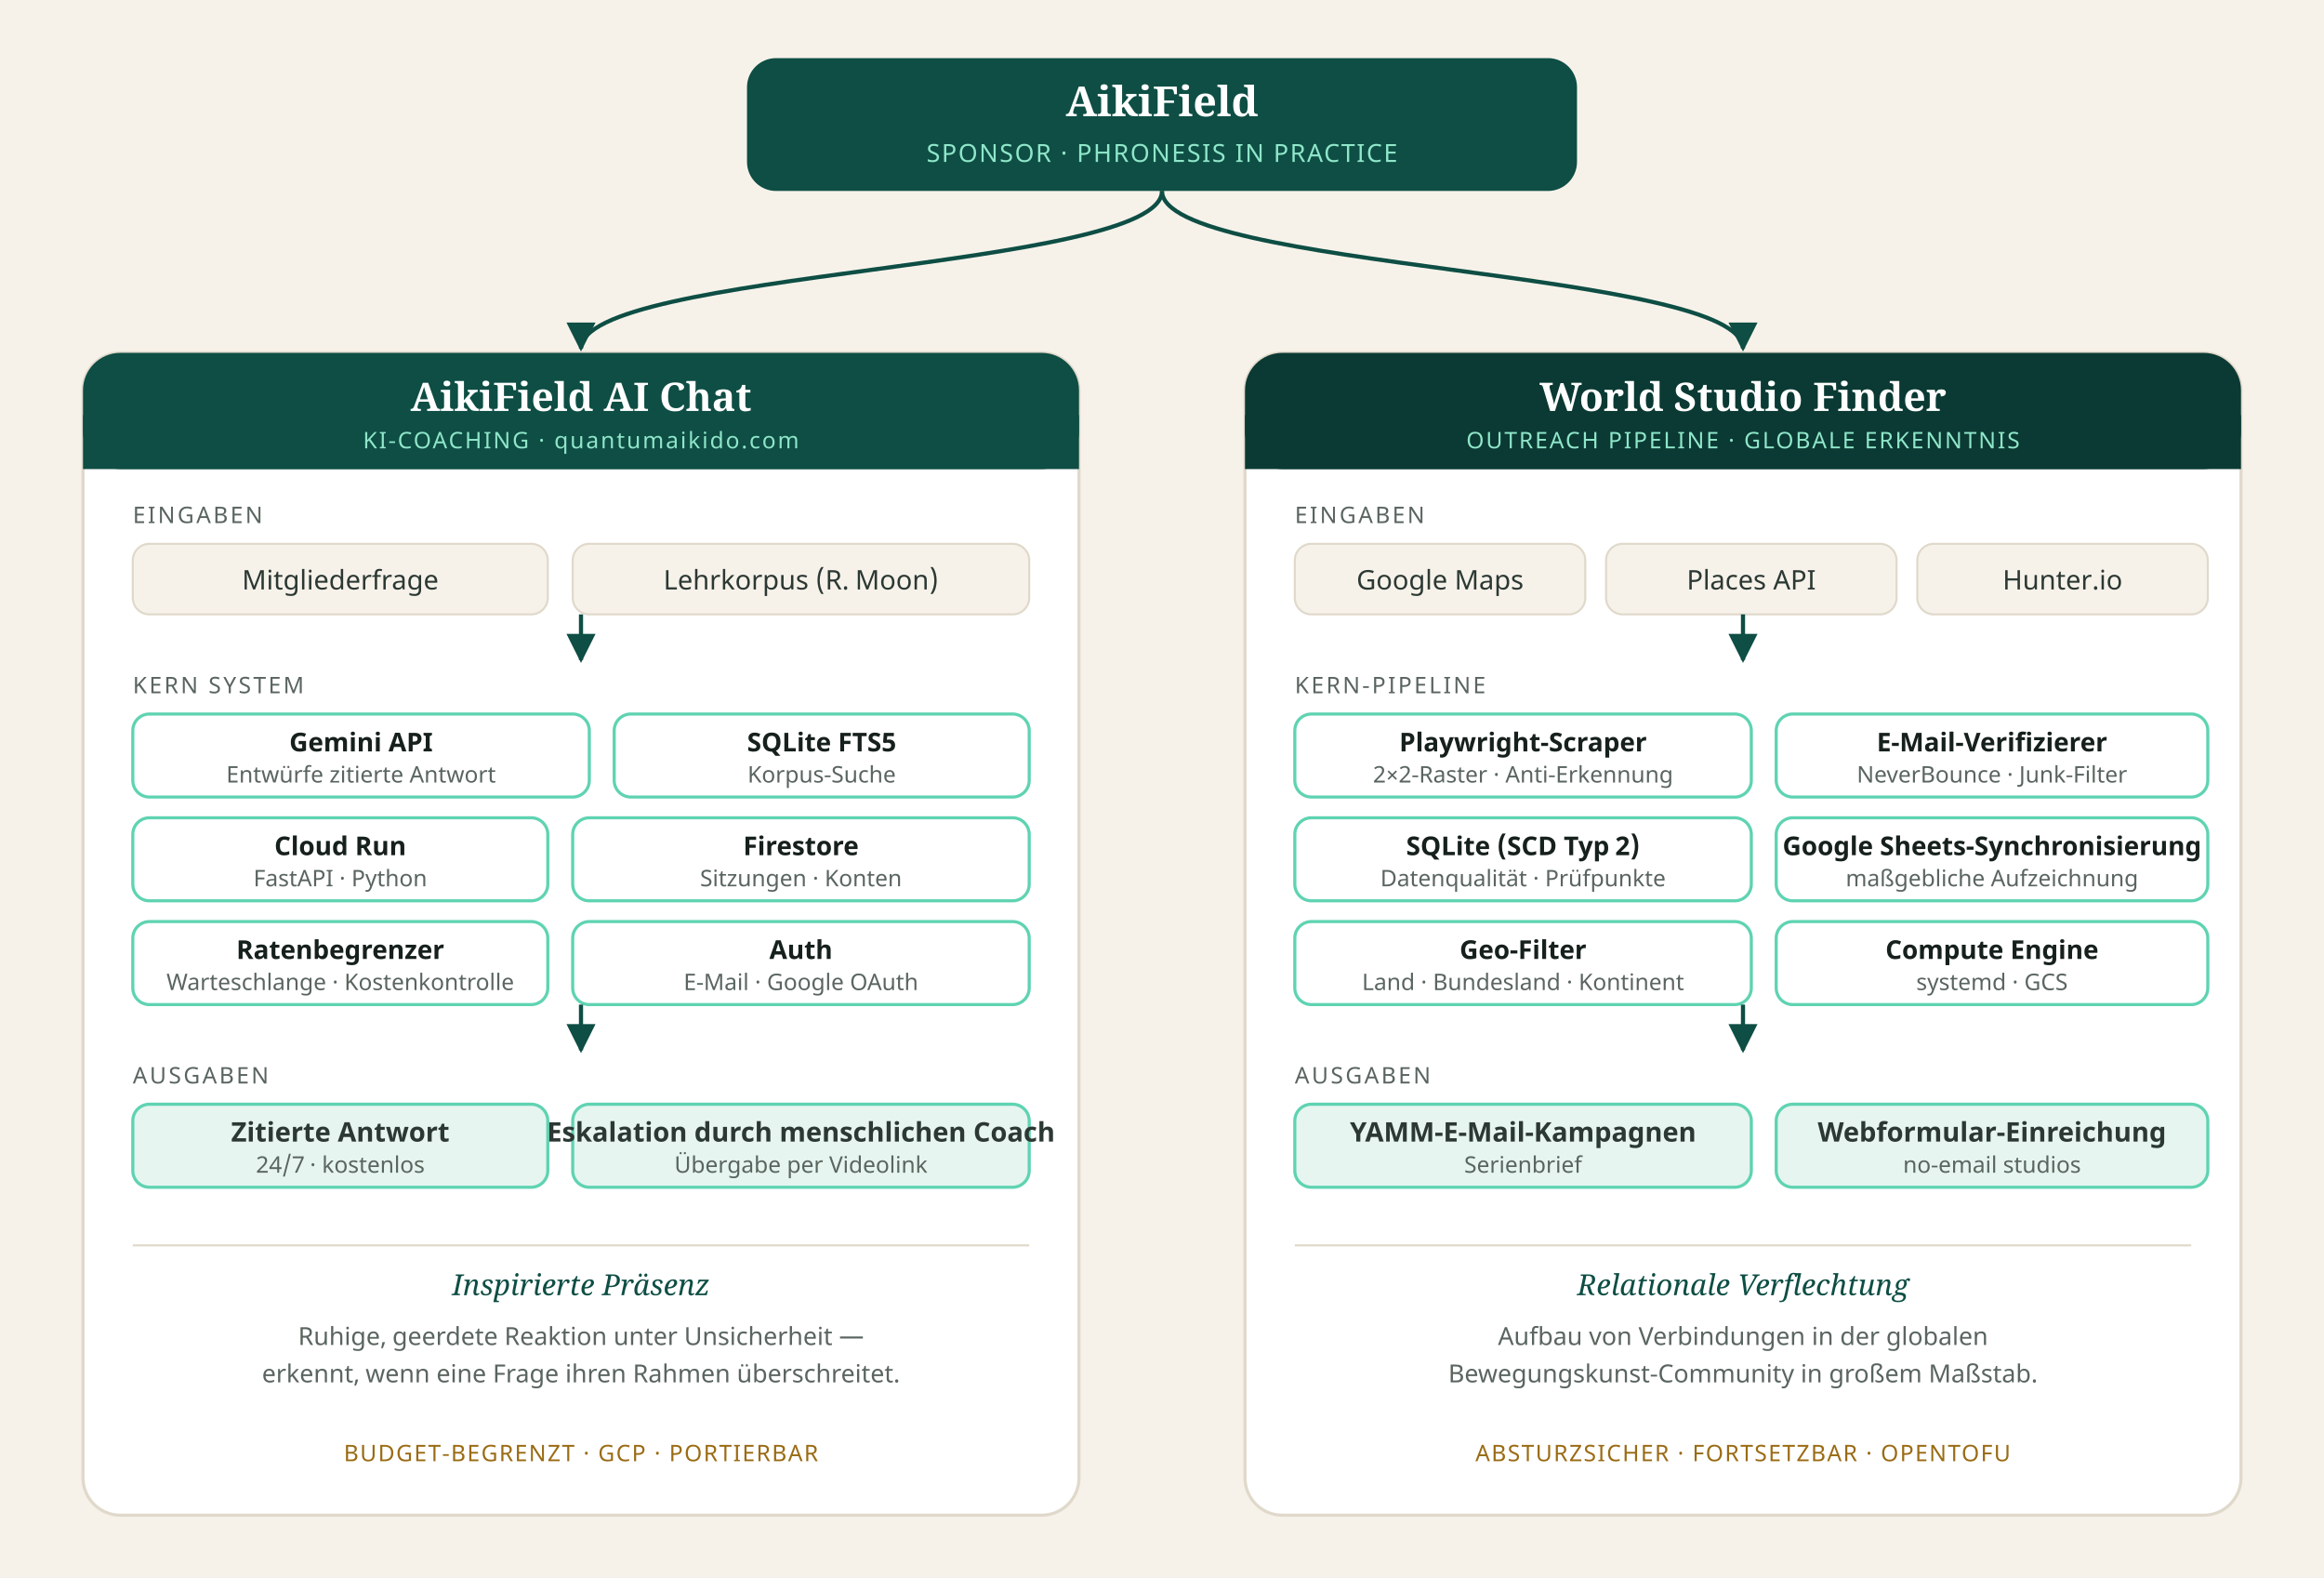
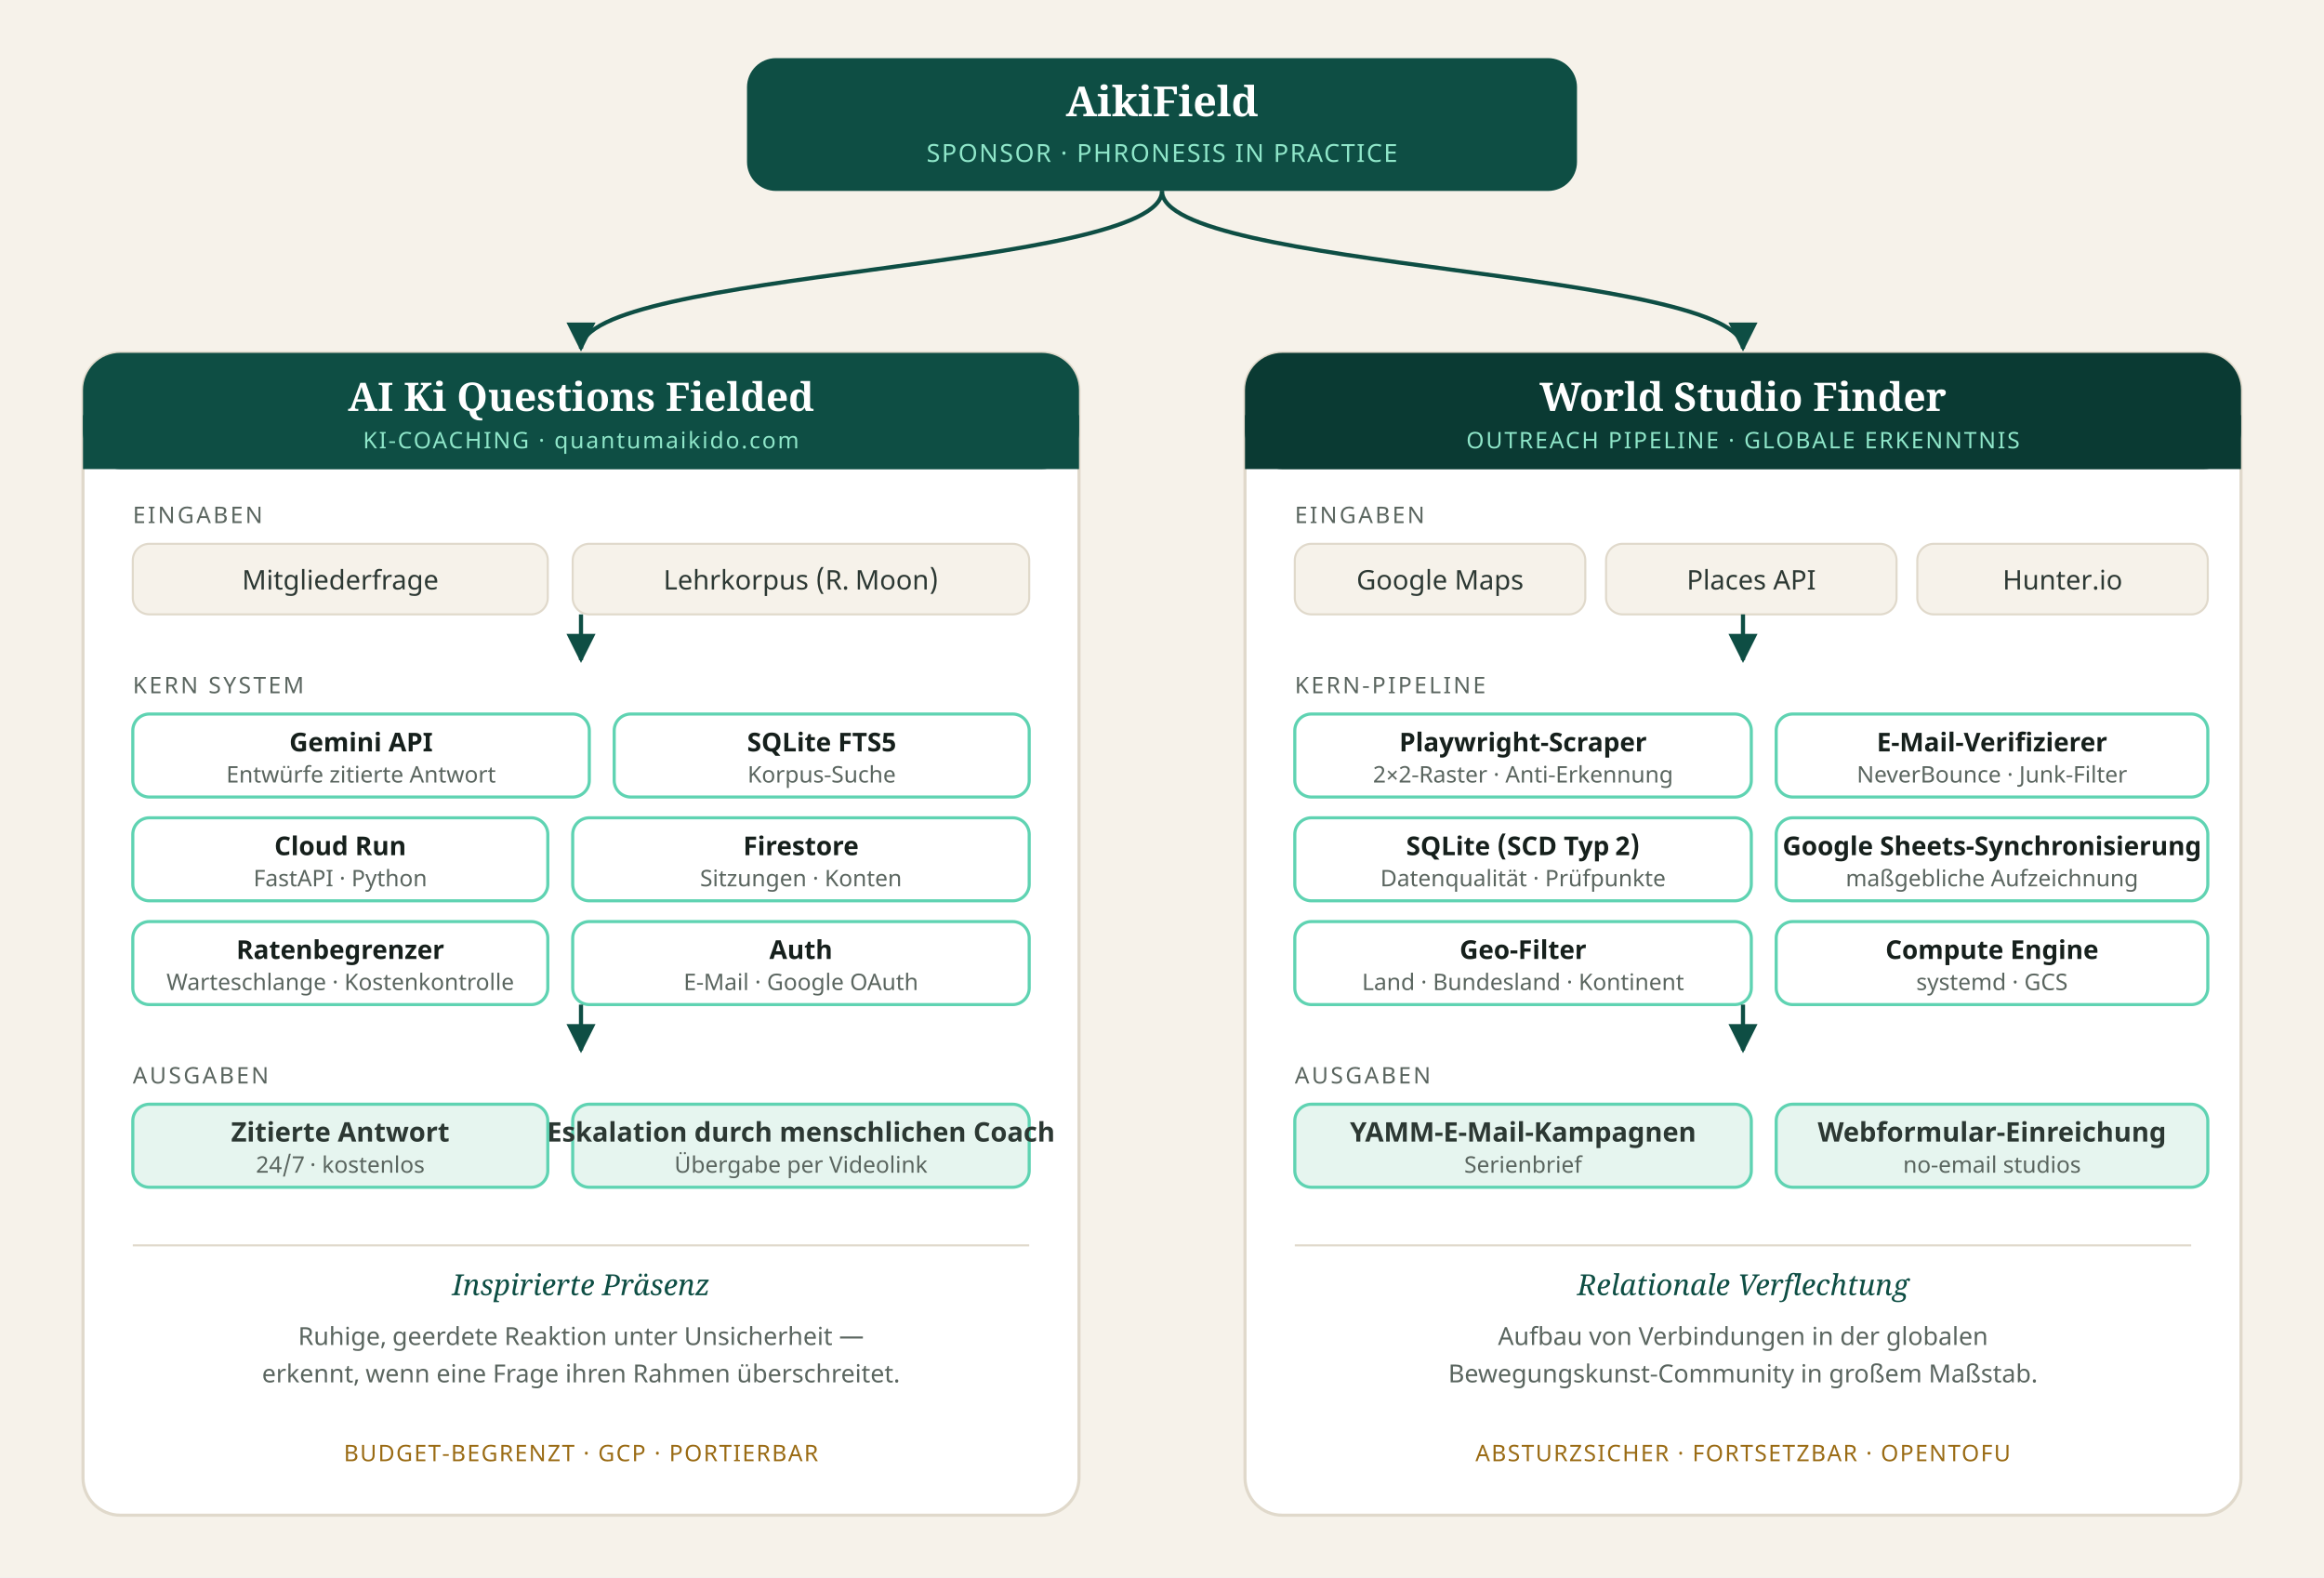
<svg xmlns="http://www.w3.org/2000/svg" xml:lang="de" viewBox="0 0 1120 760" font-family="Noto Sans JP, Noto Sans SC, Noto Sans KR, Noto Naskh Arabic, Noto Sans Hebrew, Noto Sans Devanagari, Public Sans, sans-serif" role="img" aria-labelledby="ov-title ov-desc">
  <defs>
    <marker id="arrow" viewBox="0 0 10 10" refX="9" refY="5" markerWidth="7" markerHeight="7" orient="auto-start-reverse">
      <path d="M0,0 L10,5 L0,10 z" fill="#0E4E44" />
    </marker>
    <marker id="arrow-mint" viewBox="0 0 10 10" refX="9" refY="5" markerWidth="7" markerHeight="7" orient="auto-start-reverse">
      <path d="M0,0 L10,5 L0,10 z" fill="#5FD3B2" />
    </marker>
  </defs>
  <rect width="1120" height="760" fill="#F6F2EA" />
  <rect x="360" y="28" width="400" height="64" rx="14" fill="#0E4E44" />
  <text x="560" y="56" text-anchor="middle" fill="#fff" font-family="'Source Serif 4', Georgia, serif" font-size="20" font-weight="600">AikiField</text>
  <text x="560" y="78" text-anchor="middle" fill="#8FE6C9" font-size="12" letter-spacing="0.06em">SPONSOR · PHRONESIS IN PRACTICE</text>
  <path d="M560,92 C560,130 280,130 280,168" stroke="#0E4E44" stroke-width="2" fill="none" marker-end="url(#arrow)" />
  <path d="M560,92 C560,130 840,130 840,168" stroke="#0E4E44" stroke-width="2" fill="none" marker-end="url(#arrow)" />
  <g id="proj-ai">
    <rect x="40" y="170" width="480" height="560" rx="18" fill="#ffffff" stroke="#E0D9CB" stroke-width="1.5" />
    <rect x="40" y="170" width="480" height="56" rx="18" fill="#0E4E44" />
    <rect x="40" y="200" width="480" height="26" fill="#0E4E44" />
-     <text x="280" y="198" text-anchor="middle" fill="#fff" font-family="'Source Serif 4', Georgia, serif" font-size="19" font-weight="600">AikiField AI Chat</text>
+     <text x="280" y="198" text-anchor="middle" fill="#fff" font-family="'Source Serif 4', Georgia, serif" font-size="19" font-weight="600">AI Ki Questions Fielded</text>
    <text x="280" y="216" text-anchor="middle" fill="#8FE6C9" font-size="11" letter-spacing="0.08em">KI-COACHING · quantumaikido.com</text>
    <text x="64" y="252" fill="#5A655F" font-size="11" letter-spacing="0.1em">EINGABEN</text>
    <g font-size="13" fill="#2C3833">
      <rect x="64" y="262" width="200" height="34" rx="8" fill="#F6F2EA" stroke="#E0D9CB" />
      <text x="164" y="284" text-anchor="middle">Mitgliederfrage</text>
      <rect x="276" y="262" width="220" height="34" rx="8" fill="#F6F2EA" stroke="#E0D9CB" />
      <text x="386" y="284" text-anchor="middle">Lehrkorpus (R. Moon)</text>
    </g>
    <path d="M280,296 L280,318" stroke="#0E4E44" stroke-width="2" marker-end="url(#arrow)" />
    <text x="64" y="334" fill="#5A655F" font-size="11" letter-spacing="0.1em">KERN SYSTEM</text>
    <g font-size="12.5" fill="#16201C">
      <rect x="64" y="344" width="220" height="40" rx="8" fill="#ffffff" stroke="#5FD3B2" stroke-width="1.5" />
      <text x="174" y="362" text-anchor="middle" font-weight="600">Gemini API</text>
      <text x="174" y="377" text-anchor="middle" font-size="11" fill="#5A655F">Entwürfe zitierte Antwort</text>
      <rect x="296" y="344" width="200" height="40" rx="8" fill="#ffffff" stroke="#5FD3B2" stroke-width="1.5" />
      <text x="396" y="362" text-anchor="middle" font-weight="600">SQLite FTS5</text>
      <text x="396" y="377" text-anchor="middle" font-size="11" fill="#5A655F">Korpus-Suche</text>
      <rect x="64" y="394" width="200" height="40" rx="8" fill="#ffffff" stroke="#5FD3B2" stroke-width="1.5" />
      <text x="164" y="412" text-anchor="middle" font-weight="600">Cloud Run</text>
      <text x="164" y="427" text-anchor="middle" font-size="11" fill="#5A655F">FastAPI · Python</text>
      <rect x="276" y="394" width="220" height="40" rx="8" fill="#ffffff" stroke="#5FD3B2" stroke-width="1.5" />
      <text x="386" y="412" text-anchor="middle" font-weight="600">Firestore</text>
      <text x="386" y="427" text-anchor="middle" font-size="11" fill="#5A655F">Sitzungen · Konten</text>
      <rect x="64" y="444" width="200" height="40" rx="8" fill="#ffffff" stroke="#5FD3B2" stroke-width="1.5" />
      <text x="164" y="462" text-anchor="middle" font-weight="600">Ratenbegrenzer</text>
      <text x="164" y="477" text-anchor="middle" font-size="11" fill="#5A655F">Warteschlange · Kostenkontrolle</text>
      <rect x="276" y="444" width="220" height="40" rx="8" fill="#ffffff" stroke="#5FD3B2" stroke-width="1.5" />
      <text x="386" y="462" text-anchor="middle" font-weight="600">Auth</text>
      <text x="386" y="477" text-anchor="middle" font-size="11" fill="#5A655F">E-Mail · Google OAuth</text>
    </g>
    <path d="M280,484 L280,506" stroke="#0E4E44" stroke-width="2" marker-end="url(#arrow)" />
    <text x="64" y="522" fill="#5A655F" font-size="11" letter-spacing="0.1em">AUSGABEN</text>
    <g font-size="13" fill="#2C3833">
      <rect x="64" y="532" width="200" height="40" rx="8" fill="#E6F5EF" stroke="#5FD3B2" stroke-width="1.5" />
      <text x="164" y="550" text-anchor="middle" font-weight="600">Zitierte Antwort</text>
      <text x="164" y="565" text-anchor="middle" font-size="11" fill="#5A655F">24/7 · kostenlos</text>
      <rect x="276" y="532" width="220" height="40" rx="8" fill="#E6F5EF" stroke="#5FD3B2" stroke-width="1.5" />
      <text x="386" y="550" text-anchor="middle" font-weight="600">Eskalation durch menschlichen Coach</text>
      <text x="386" y="565" text-anchor="middle" font-size="11" fill="#5A655F">Übergabe per Videolink</text>
    </g>
    <line x1="64" y1="600" x2="496" y2="600" stroke="#E0D9CB" />
    <text x="280" y="624" text-anchor="middle" fill="#0E4E44" font-family="'Source Serif 4', Georgia, serif" font-size="14" font-style="italic">Inspirierte Präsenz</text>
    <text x="280" y="648" text-anchor="middle" fill="#5A655F" font-size="12">Ruhige, geerdete Reaktion unter Unsicherheit —</text>
    <text x="280" y="666" text-anchor="middle" fill="#5A655F" font-size="12">erkennt, wenn eine Frage ihren Rahmen überschreitet.</text>
    <text x="280" y="704" text-anchor="middle" fill="#9A6B14" font-size="11" letter-spacing="0.06em">BUDGET-BEGRENZT · GCP · PORTIERBAR</text>
  </g>
  <g id="proj-studio">
    <rect x="600" y="170" width="480" height="560" rx="18" fill="#ffffff" stroke="#E0D9CB" stroke-width="1.5" />
    <rect x="600" y="170" width="480" height="56" rx="18" fill="#0A3A33" />
    <rect x="600" y="200" width="480" height="26" fill="#0A3A33" />
    <text x="840" y="198" text-anchor="middle" fill="#fff" font-family="'Source Serif 4', Georgia, serif" font-size="19" font-weight="600">World Studio Finder</text>
    <text x="840" y="216" text-anchor="middle" fill="#8FE6C9" font-size="11" letter-spacing="0.08em">OUTREACH PIPELINE · GLOBALE ERKENNTNIS</text>
    <text x="624" y="252" fill="#5A655F" font-size="11" letter-spacing="0.1em">EINGABEN</text>
    <g font-size="13" fill="#2C3833">
      <rect x="624" y="262" width="140" height="34" rx="8" fill="#F6F2EA" stroke="#E0D9CB" />
      <text x="694" y="284" text-anchor="middle">Google Maps</text>
      <rect x="774" y="262" width="140" height="34" rx="8" fill="#F6F2EA" stroke="#E0D9CB" />
      <text x="844" y="284" text-anchor="middle">Places API</text>
      <rect x="924" y="262" width="140" height="34" rx="8" fill="#F6F2EA" stroke="#E0D9CB" />
      <text x="994" y="284" text-anchor="middle">Hunter.io</text>
    </g>
    <path d="M840,296 L840,318" stroke="#0E4E44" stroke-width="2" marker-end="url(#arrow)" />
    <text x="624" y="334" fill="#5A655F" font-size="11" letter-spacing="0.1em">KERN-PIPELINE</text>
    <g font-size="12.5" fill="#16201C">
      <rect x="624" y="344" width="220" height="40" rx="8" fill="#ffffff" stroke="#5FD3B2" stroke-width="1.5" />
      <text x="734" y="362" text-anchor="middle" font-weight="600">Playwright-Scraper</text>
      <text x="734" y="377" text-anchor="middle" font-size="11" fill="#5A655F">2×2-Raster · Anti-Erkennung</text>
      <rect x="856" y="344" width="208" height="40" rx="8" fill="#ffffff" stroke="#5FD3B2" stroke-width="1.5" />
      <text x="960" y="362" text-anchor="middle" font-weight="600">E-Mail-Verifizierer</text>
      <text x="960" y="377" text-anchor="middle" font-size="11" fill="#5A655F">NeverBounce · Junk-Filter</text>
      <rect x="624" y="394" width="220" height="40" rx="8" fill="#ffffff" stroke="#5FD3B2" stroke-width="1.5" />
      <text x="734" y="412" text-anchor="middle" font-weight="600">SQLite (SCD Typ 2)</text>
      <text x="734" y="427" text-anchor="middle" font-size="11" fill="#5A655F">Datenqualität · Prüfpunkte</text>
      <rect x="856" y="394" width="208" height="40" rx="8" fill="#ffffff" stroke="#5FD3B2" stroke-width="1.5" />
      <text x="960" y="412" text-anchor="middle" font-weight="600">Google Sheets-Synchronisierung</text>
      <text x="960" y="427" text-anchor="middle" font-size="11" fill="#5A655F">maßgebliche Aufzeichnung</text>
      <rect x="624" y="444" width="220" height="40" rx="8" fill="#ffffff" stroke="#5FD3B2" stroke-width="1.5" />
      <text x="734" y="462" text-anchor="middle" font-weight="600">Geo-Filter</text>
      <text x="734" y="477" text-anchor="middle" font-size="11" fill="#5A655F">Land · Bundesland · Kontinent</text>
      <rect x="856" y="444" width="208" height="40" rx="8" fill="#ffffff" stroke="#5FD3B2" stroke-width="1.5" />
      <text x="960" y="462" text-anchor="middle" font-weight="600">Compute Engine</text>
      <text x="960" y="477" text-anchor="middle" font-size="11" fill="#5A655F">systemd · GCS</text>
    </g>
    <path d="M840,484 L840,506" stroke="#0E4E44" stroke-width="2" marker-end="url(#arrow)" />
    <text x="624" y="522" fill="#5A655F" font-size="11" letter-spacing="0.1em">AUSGABEN</text>
    <g font-size="13" fill="#2C3833">
      <rect x="624" y="532" width="220" height="40" rx="8" fill="#E6F5EF" stroke="#5FD3B2" stroke-width="1.5" />
      <text x="734" y="550" text-anchor="middle" font-weight="600">YAMM-E-Mail-Kampagnen</text>
      <text x="734" y="565" text-anchor="middle" font-size="11" fill="#5A655F">Serienbrief</text>
      <rect x="856" y="532" width="208" height="40" rx="8" fill="#E6F5EF" stroke="#5FD3B2" stroke-width="1.5" />
      <text x="960" y="550" text-anchor="middle" font-weight="600">Webformular-Einreichung</text>
      <text x="960" y="565" text-anchor="middle" font-size="11" fill="#5A655F">no-email studios</text>
    </g>
    <line x1="624" y1="600" x2="1056" y2="600" stroke="#E0D9CB" />
    <text x="840" y="624" text-anchor="middle" fill="#0E4E44" font-family="'Source Serif 4', Georgia, serif" font-size="14" font-style="italic">Relationale Verflechtung</text>
    <text x="840" y="648" text-anchor="middle" fill="#5A655F" font-size="12">Aufbau von Verbindungen in der globalen</text>
    <text x="840" y="666" text-anchor="middle" fill="#5A655F" font-size="12">Bewegungskunst-Community in großem Maßstab.</text>
    <text x="840" y="704" text-anchor="middle" fill="#9A6B14" font-size="11" letter-spacing="0.06em">ABSTURZSICHER · FORTSETZBAR · OPENTOFU</text>
  </g>
</svg>
